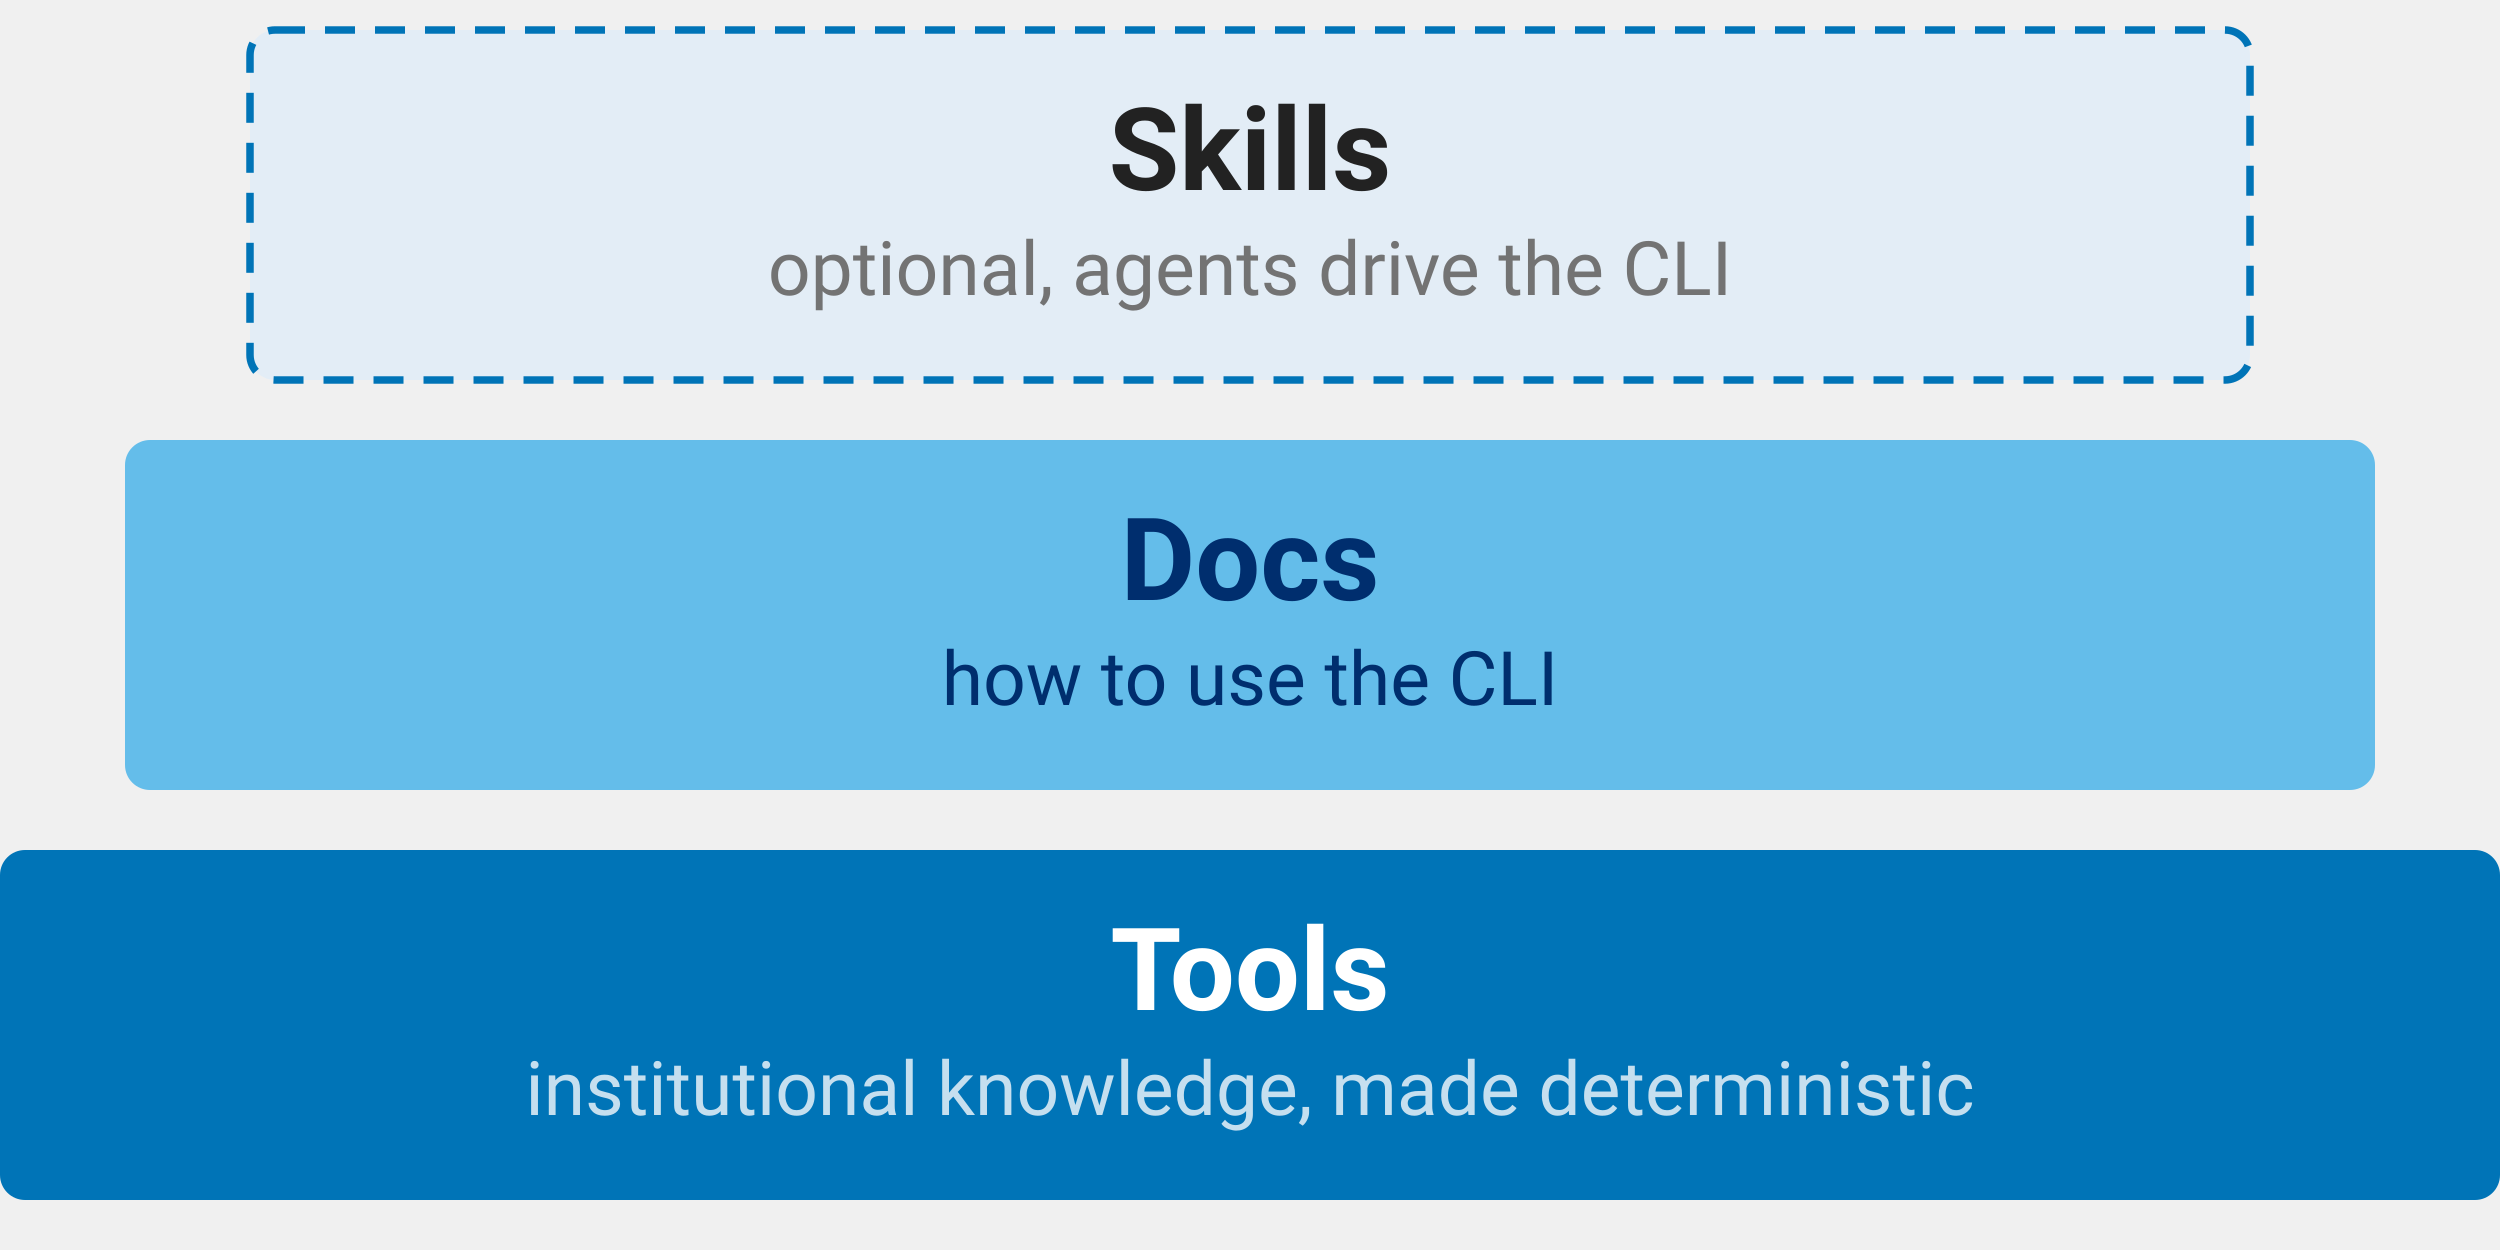
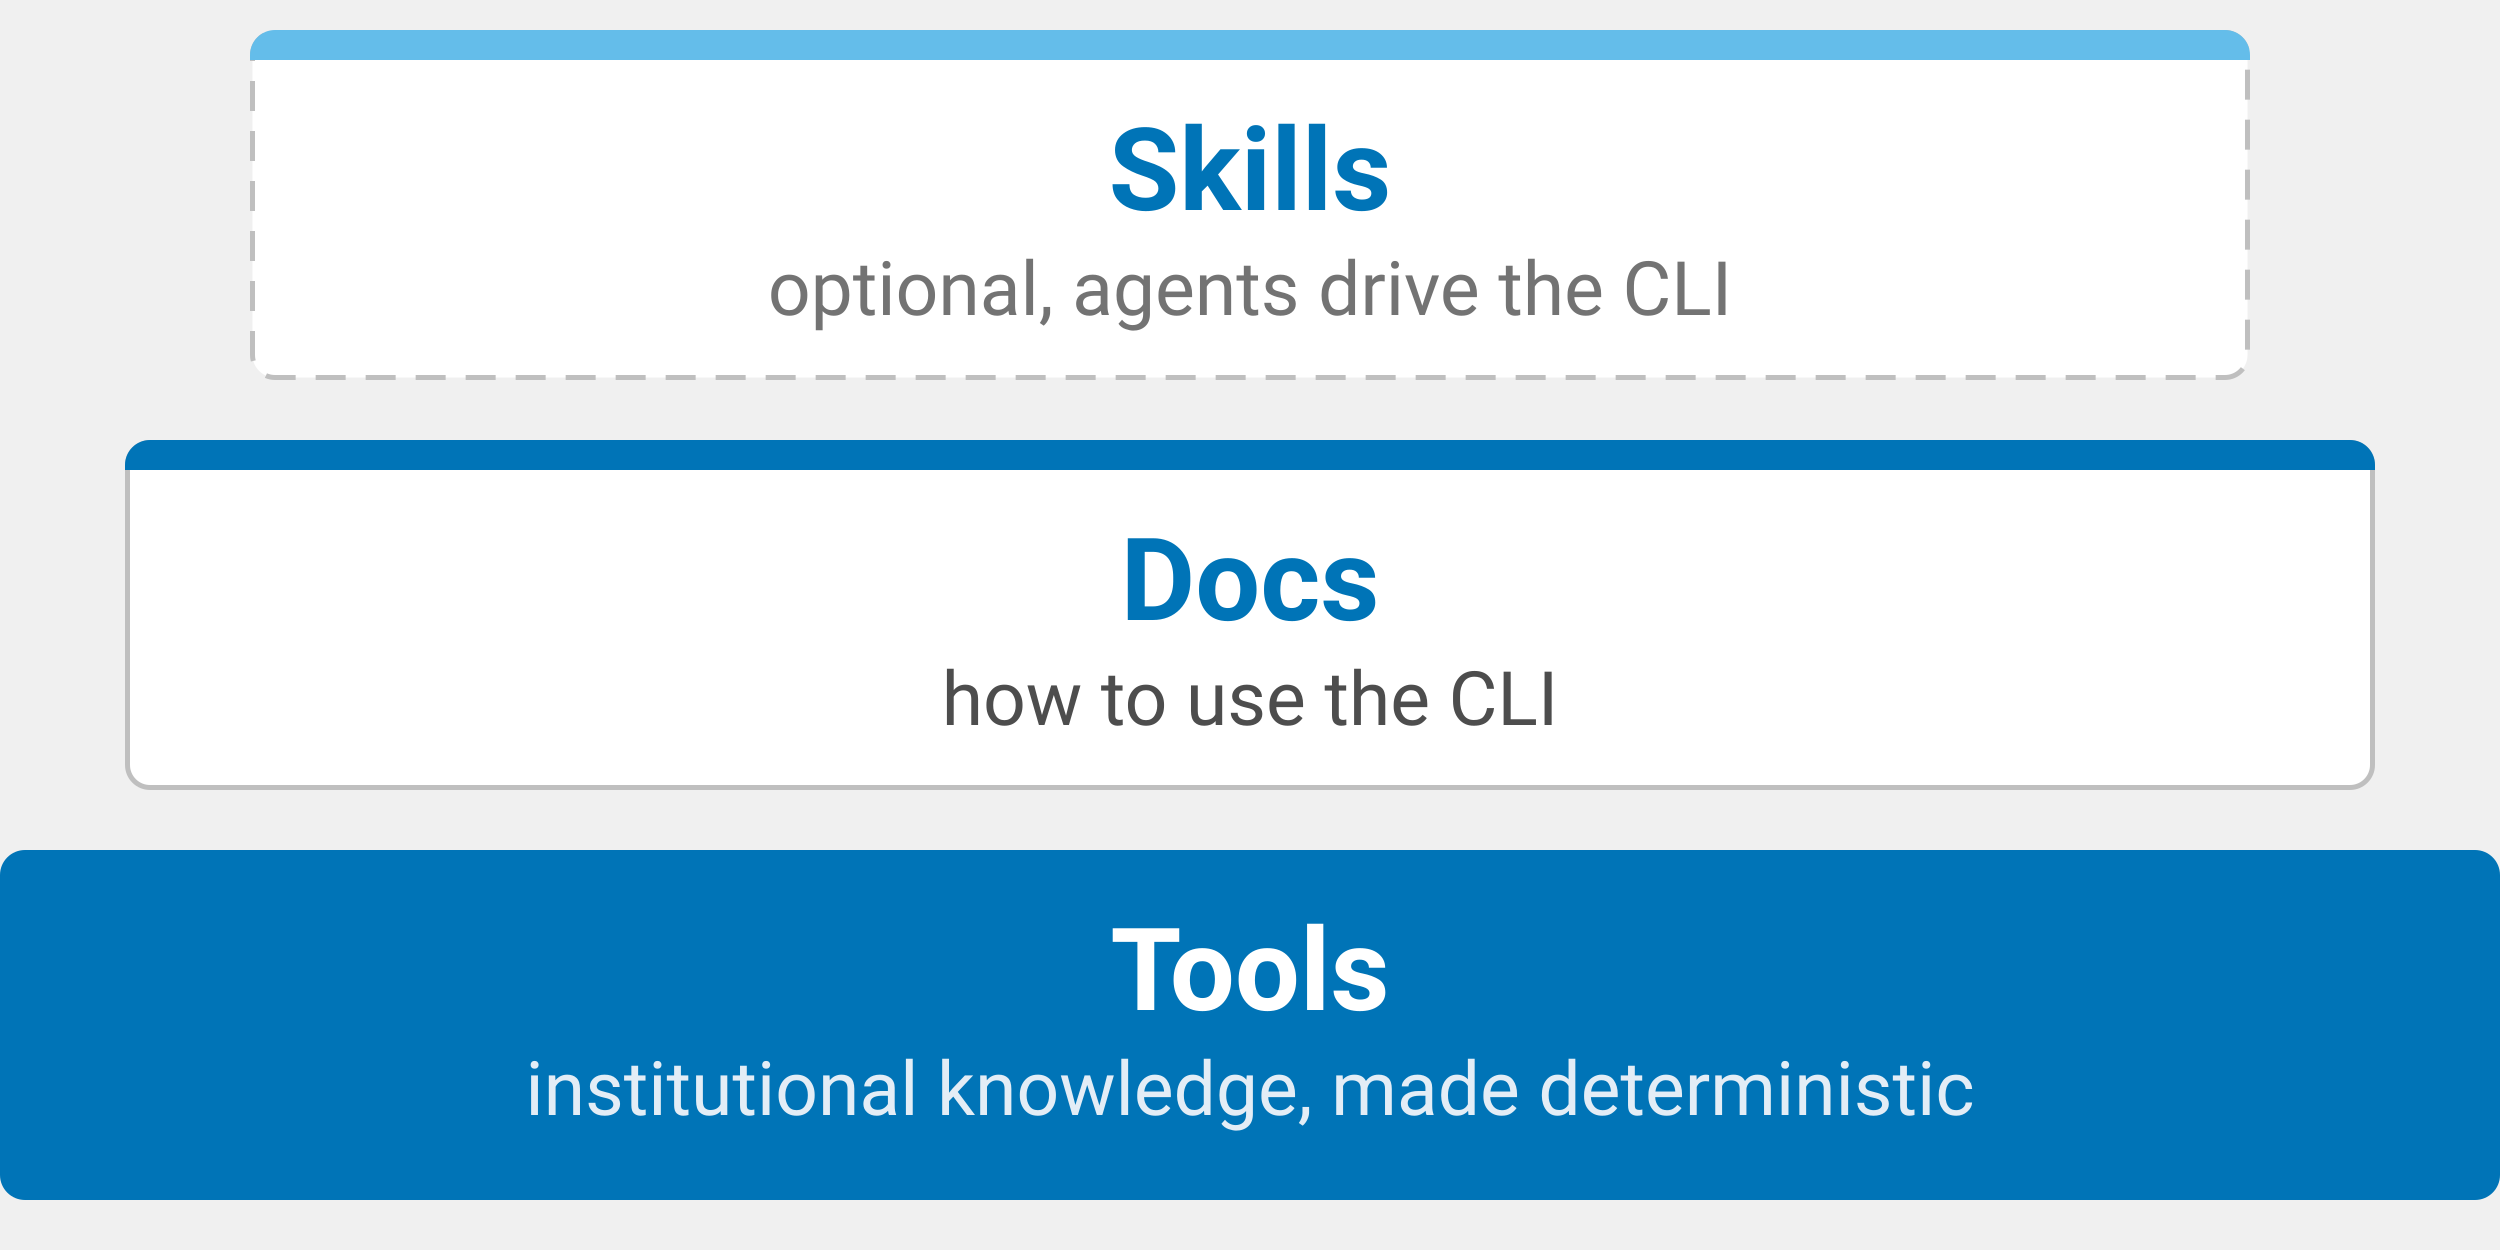
<svg xmlns="http://www.w3.org/2000/svg" viewBox="0 0 1000 500" font-family="Roboto, system-ui, sans-serif" font-size="30" text-anchor="middle">
-   <rect x="100" y="12" width="800" height="140" rx="10" fill="#e3edf6" stroke="#0074b7" stroke-width="3" stroke-dasharray="12 8" />
-   <text x="500" y="76" fill="#222" font-size="46" font-weight="600">Skills</text>
-   <text x="500" y="118" fill="#737373">optional, agents drive the CLI</text>
-   <rect x="50" y="176" width="900" height="140" rx="10" fill="#64bdea" />
-   <text x="500" y="240" fill="#002e6e" font-size="46" font-weight="600">Docs</text>
-   <text x="500" y="282" fill="#002e6e">how to use the CLI</text>
+   <defs>
+     <clipPath id="skills">
+       <rect x="100" y="12" width="800" height="140" rx="10" />
+     </clipPath>
+     <clipPath id="docs">
+       <rect x="50" y="176" width="900" height="140" rx="10" />
+     </clipPath>
+   </defs>
+   <rect x="101" y="13" width="798" height="138" rx="9" fill="#fff" stroke="#bfbfbf" stroke-width="2" stroke-dasharray="12 8" />
+   <rect x="100" y="12" width="800" height="12" fill="#64bdea" clip-path="url(#skills)" />
+   <text x="500" y="84" fill="#0074b7" font-size="46" font-weight="600">Skills</text>
+   <text x="500" y="126" fill="#737373">optional, agents drive the CLI</text>
+   <rect x="51" y="177" width="898" height="138" rx="9" fill="#fff" stroke="#bfbfbf" stroke-width="2" />
+   <rect x="50" y="176" width="900" height="12" fill="#0074b7" clip-path="url(#docs)" />
+   <text x="500" y="248" fill="#0074b7" font-size="46" font-weight="600">Docs</text>
+   <text x="500" y="290" fill="#4d4d4d">how to use the CLI</text>
  <rect x="0" y="340" width="1000" height="140" rx="10" fill="#0074b7" />
  <text x="500" y="404" fill="#fff" font-size="46" font-weight="600">Tools</text>
-   <text x="500" y="446" fill="#c5dfef">institutional knowledge, made deterministic</text>
+   <text x="500" y="446" fill="#e3edf6">institutional knowledge, made deterministic</text>
</svg>
